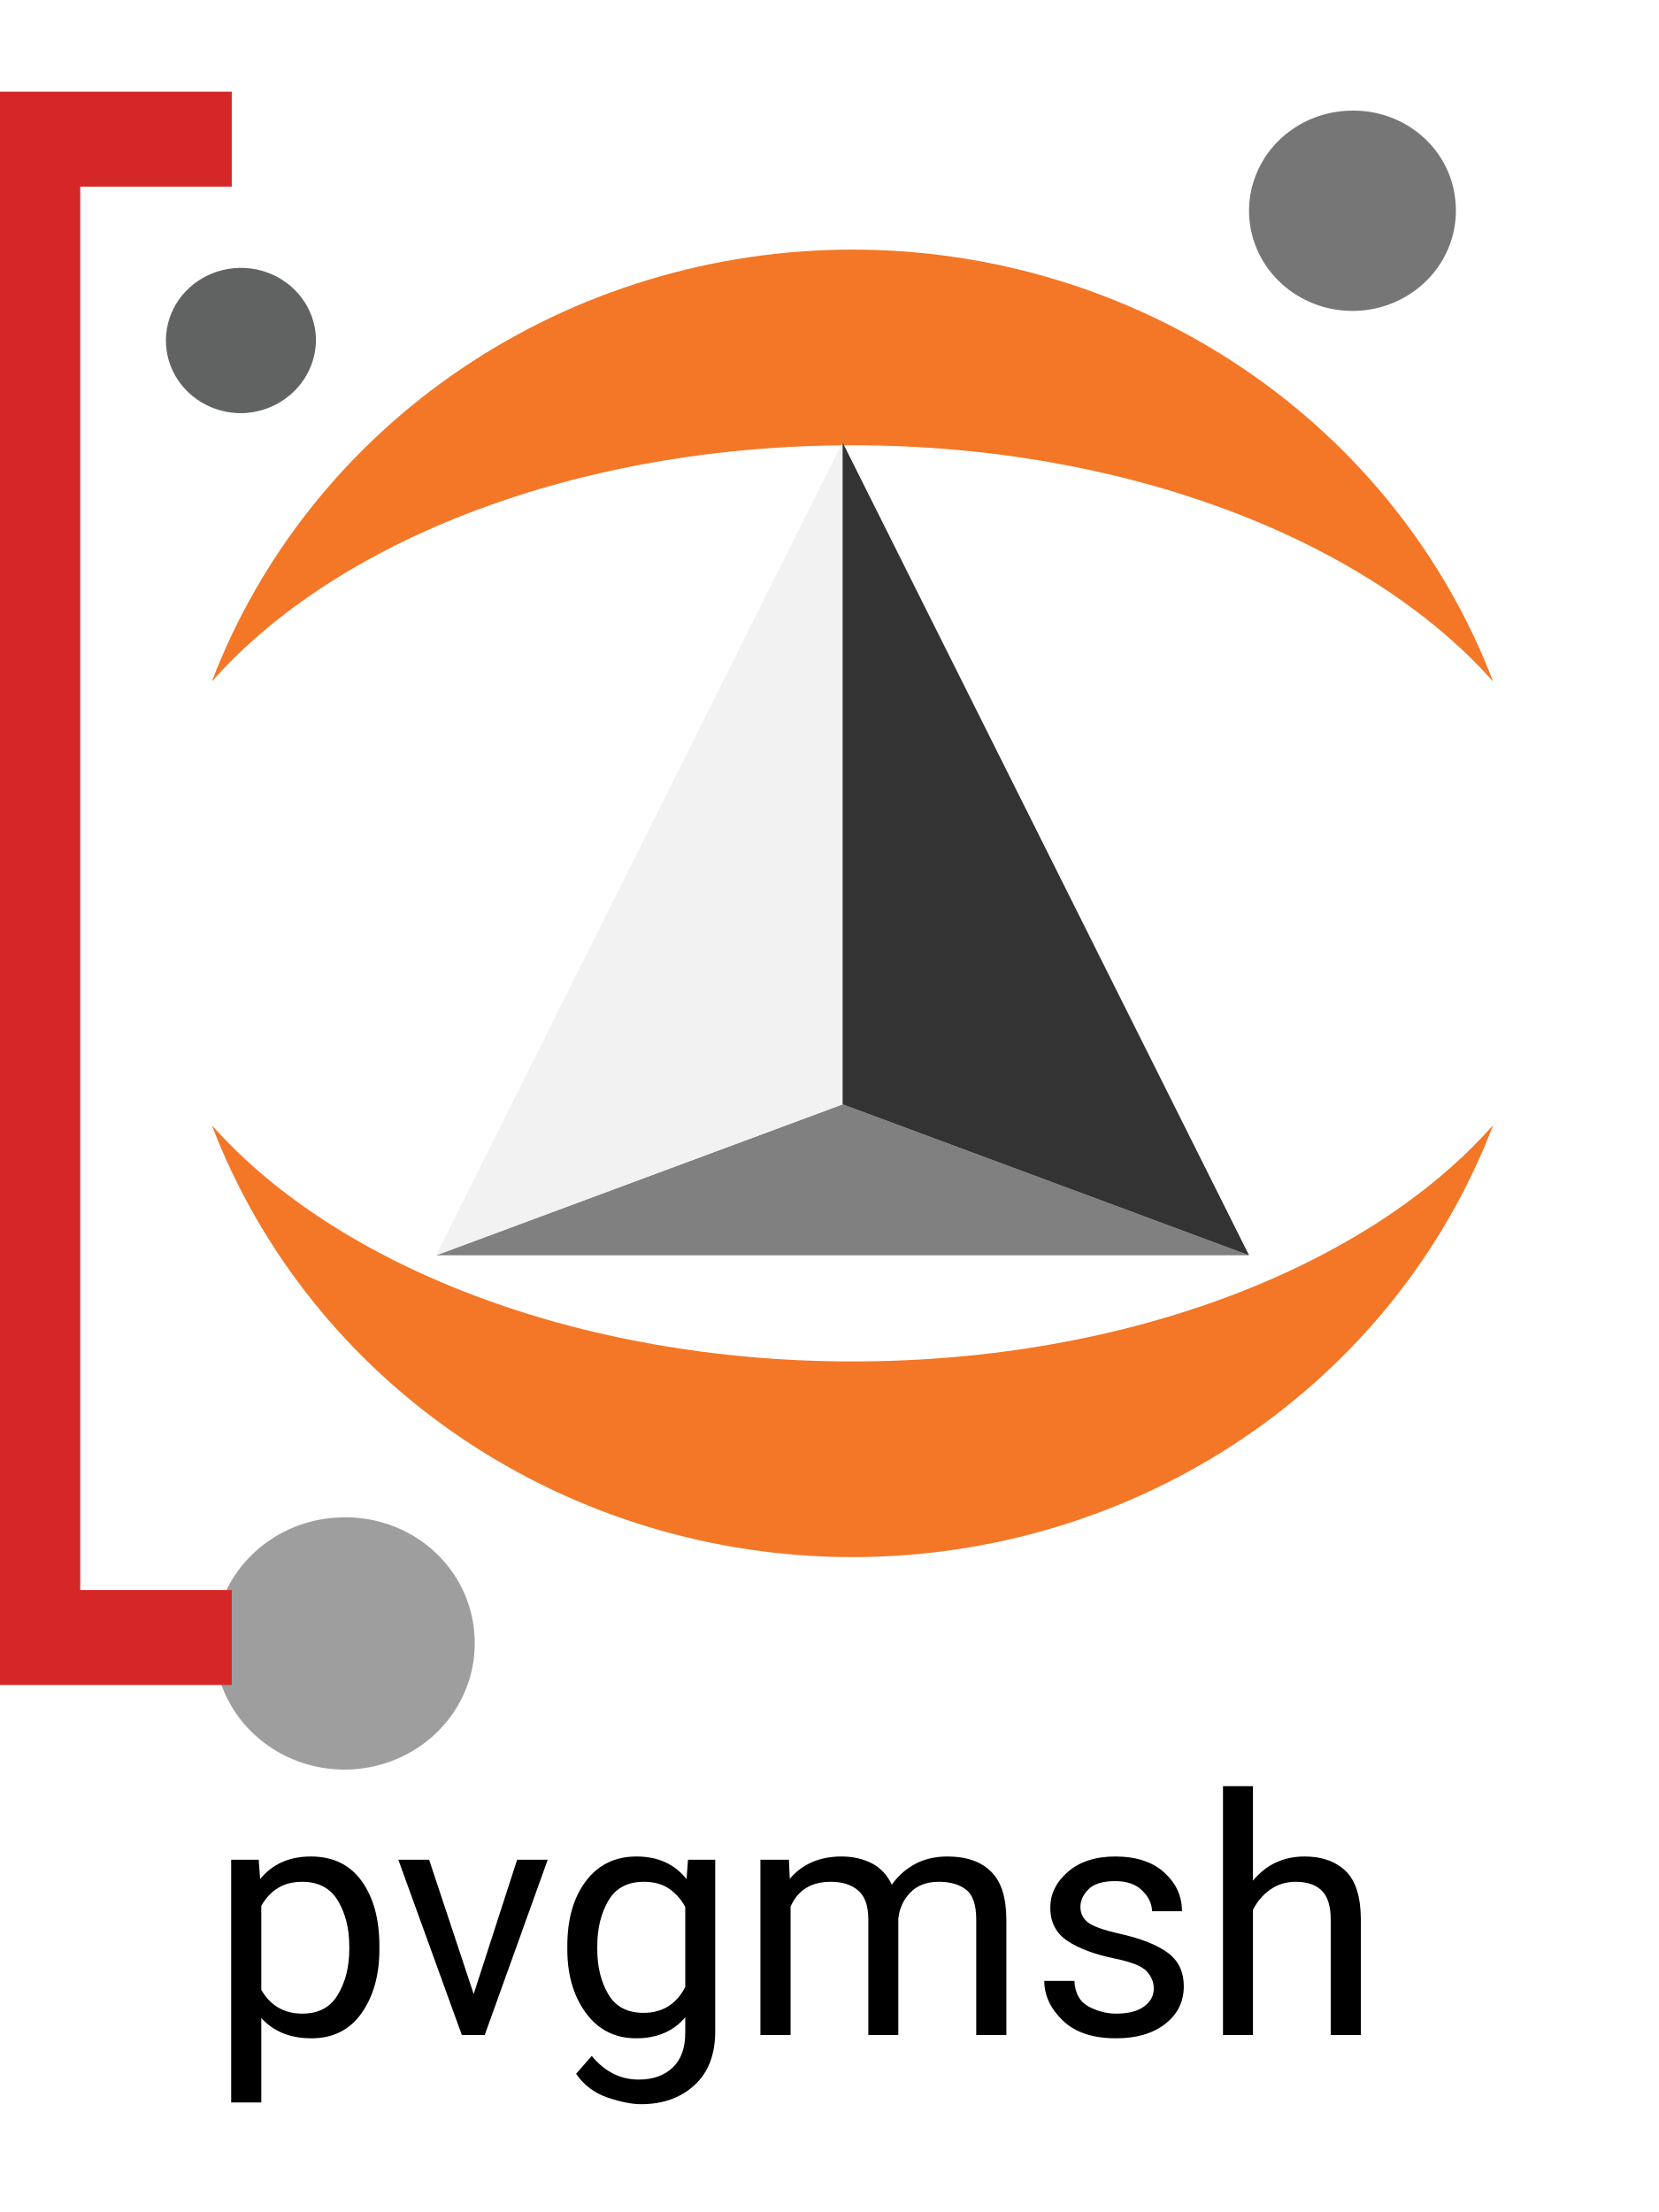
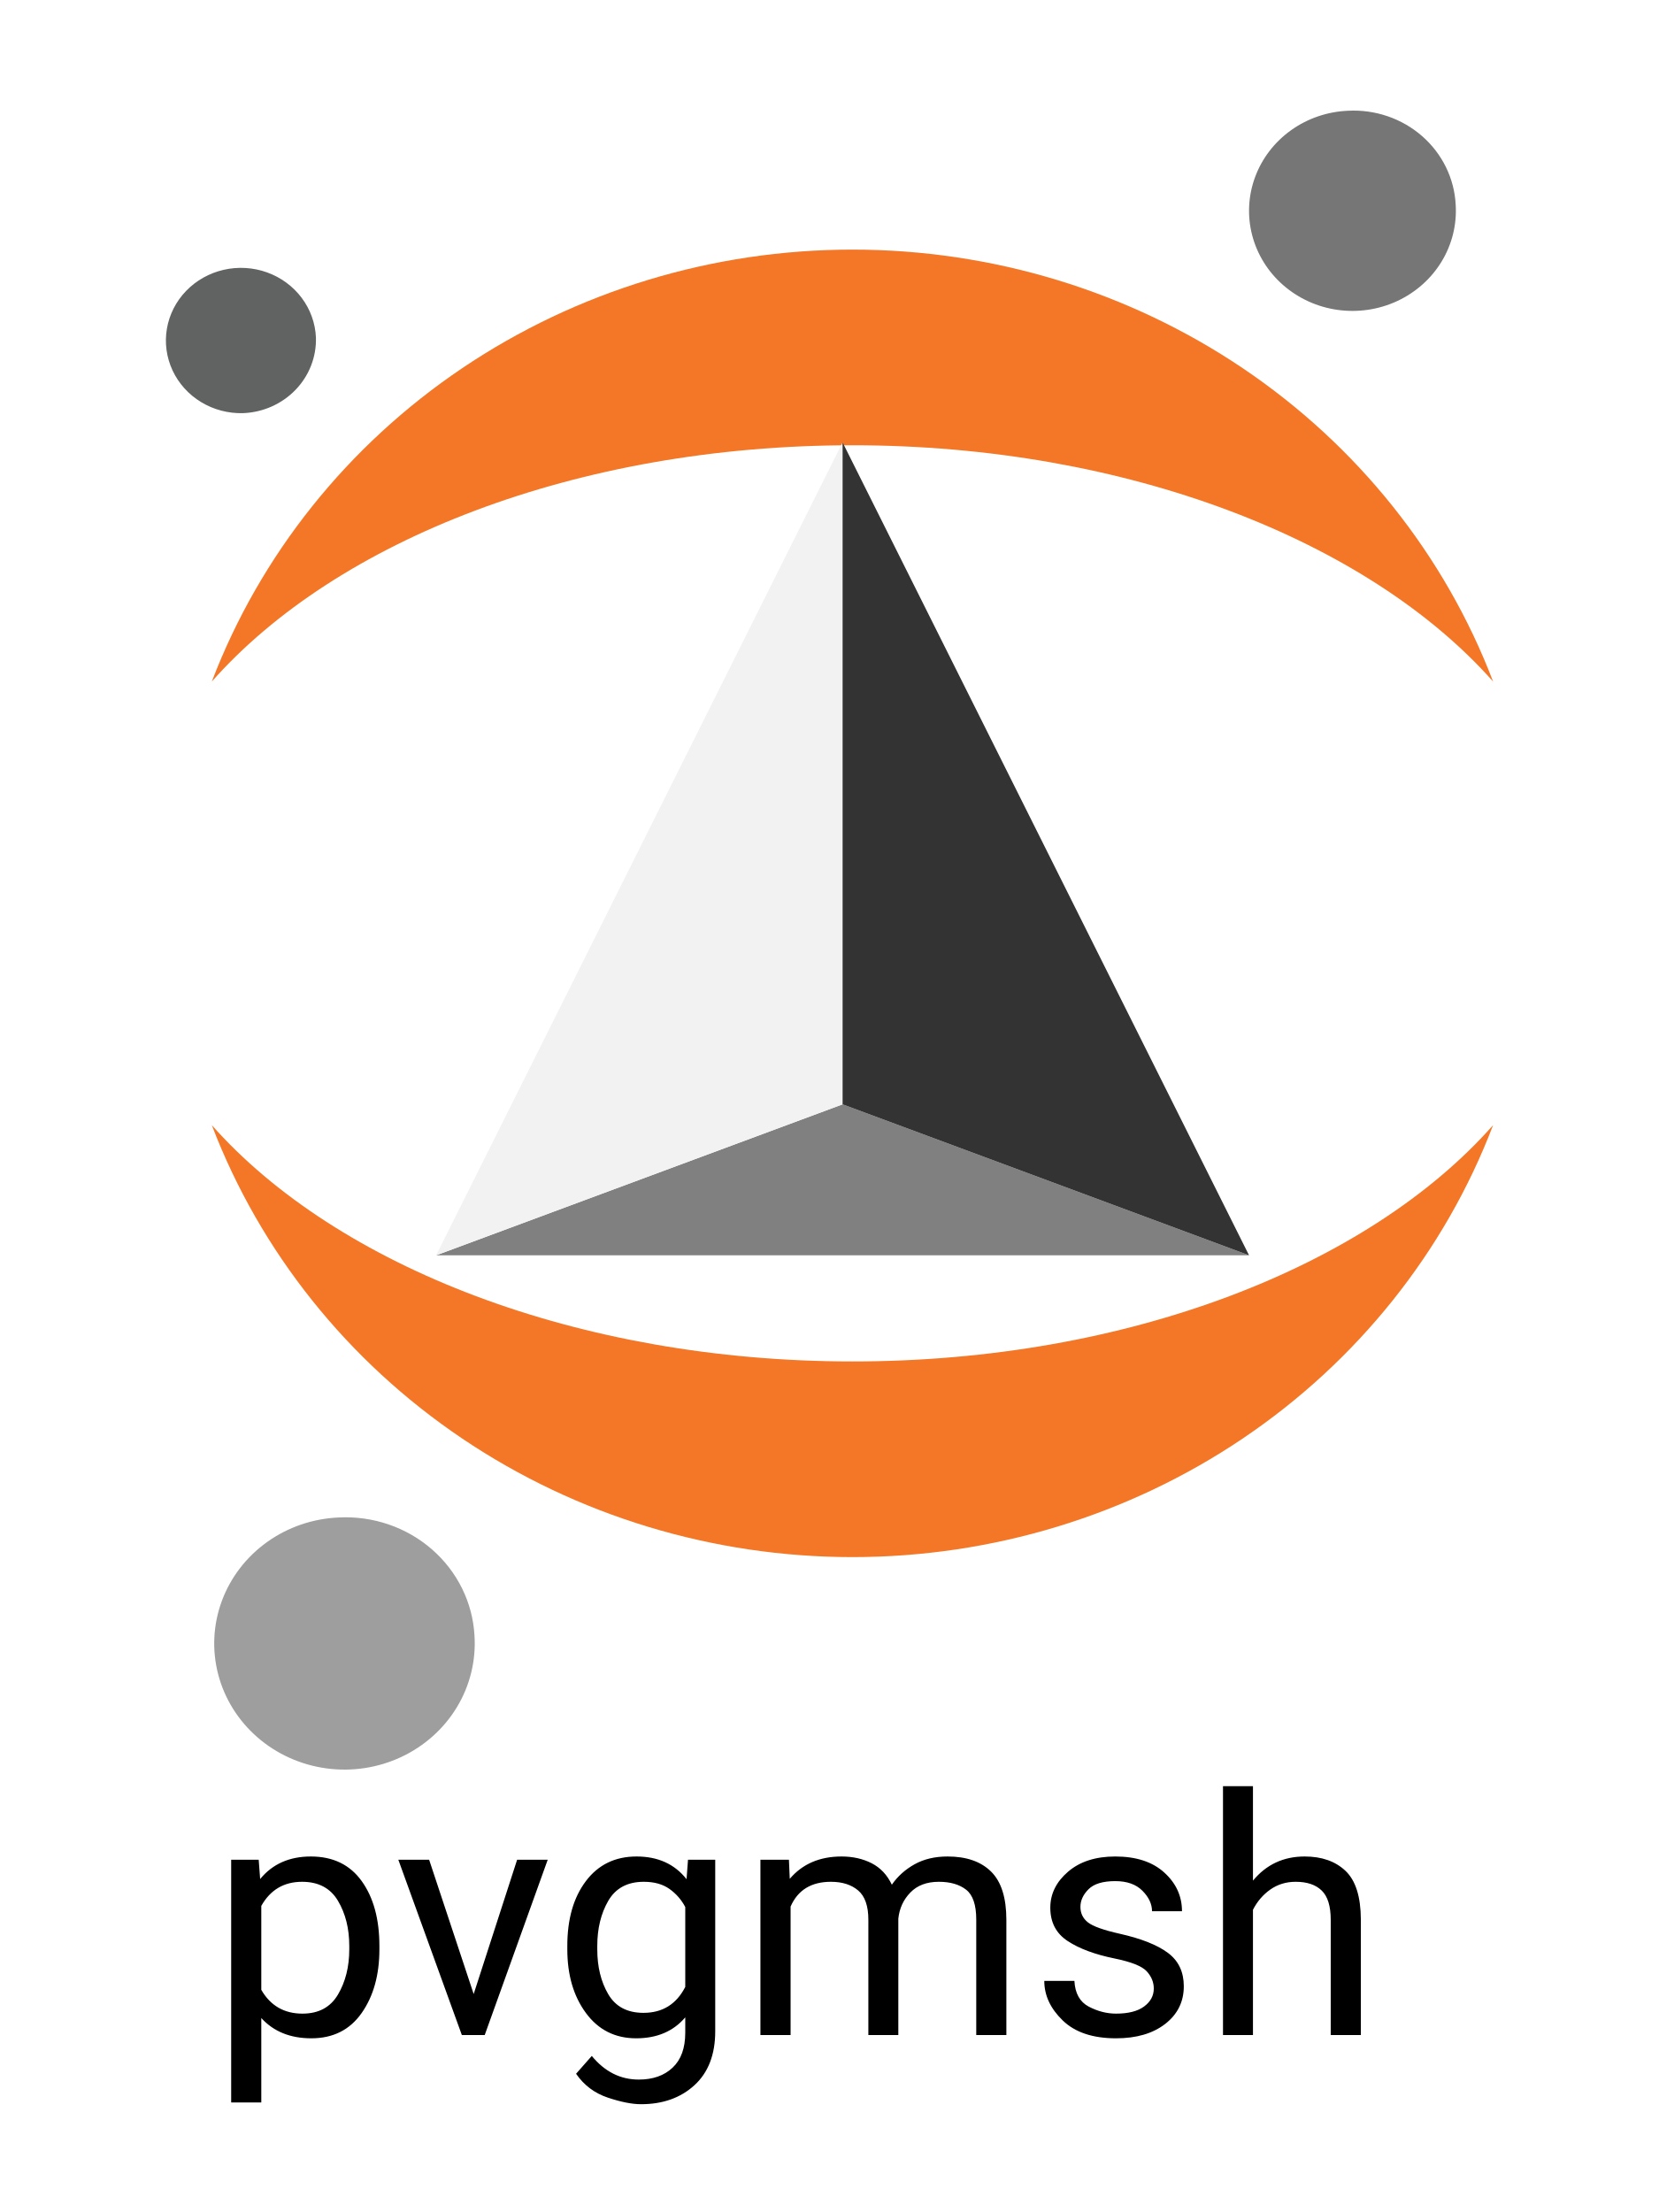
<svg xmlns="http://www.w3.org/2000/svg" viewBox="0 0 500 600" text-anchor="middle" version="1.1" width="150" height="200">
  <path d="M 438.724 28.354 C 439.102 34.334 437.632 40.288 434.503 45.457 C 431.373 50.626 426.725 54.776 421.151 57.378 C 415.576 59.98 409.328 60.917 403.202 60.069 C 397.076 59.221 391.35 56.627 386.752 52.617 C 382.154 48.606 378.893 43.362 377.385 37.551 C 375.876 31.74 376.189 25.626 378.282 19.987 C 380.375 14.349 384.154 9.441 389.138 5.89 C 394.122 2.338 400.086 0.303 406.268 0.045 C 410.322 -0.171 414.379 0.391 418.208 1.699 C 422.036 3.006 425.56 5.034 428.576 7.665 C 431.592 10.295 434.042 13.478 435.783 17.028 C 437.525 20.579 438.524 24.428 438.724 28.354 Z" fill="#767677" style="mix-blend-mode: normal;" />
  <path d="M 256.919 376.988 C 174.17 376.988 101.443 348.234 63.838 305.771 C 78.429 343.971 104.756 376.927 139.276 400.202 C 173.797 423.477 214.854 435.954 256.919 435.954 C 298.985 435.954 340.041 423.477 374.562 400.202 C 409.082 376.927 435.409 343.971 450 305.771 C 412.488 348.234 340.036 376.988 256.919 376.988 Z" fill="#F37726" style="mix-blend-mode: normal;" />
  <path d="M 256.919 100.862 C 339.668 100.862 412.396 129.616 450 172.078 C 435.409 133.878 409.082 100.923 374.562 77.648 C 340.041 54.372 298.985 41.895 256.919 41.895 C 214.854 41.895 173.797 54.372 139.276 77.648 C 104.756 100.923 78.429 133.878 63.838 172.078 C 101.443 129.527 173.803 100.862 256.919 100.862 Z" fill="#F37726" style="mix-blend-mode: normal;" />
  <path d="M 143.005 459.622 C 143.49 467.155 141.649 474.657 137.714 481.173 C 133.78 487.689 127.932 492.923 120.914 496.209 C 113.896 499.495 106.027 500.684 98.309 499.624 C 90.591 498.564 83.373 495.304 77.576 490.258 C 71.779 485.213 67.664 478.611 65.756 471.293 C 63.848 463.975 64.233 456.273 66.862 449.167 C 69.491 442.062 74.246 435.876 80.52 431.396 C 86.793 426.916 94.302 424.346 102.09 424.014 C 107.192 423.749 112.297 424.461 117.115 426.108 C 121.932 427.754 126.367 430.304 130.167 433.611 C 133.966 436.917 137.056 440.917 139.259 445.38 C 141.461 449.843 142.735 454.682 143.005 459.622 Z" fill="#9E9E9E" style="mix-blend-mode: normal;" />
  <path d="M 73.242 91.185 C 68.784 91.304 64.388 90.144 60.608 87.851 C 56.828 85.558 53.833 82.234 51.999 78.297 C 50.166 74.36 49.575 69.986 50.302 65.725 C 51.029 61.464 53.041 57.507 56.085 54.35 C 59.129 51.193 63.069 48.978 67.41 47.984 C 71.75 46.989 76.297 47.259 80.48 48.761 C 84.662 50.262 88.293 52.927 90.915 56.421 C 93.537 59.914 95.034 64.081 95.217 68.396 C 95.391 74.23 93.181 79.896 89.067 84.163 C 84.953 88.43 79.266 90.953 73.242 91.185 Z" fill="#616262" style="mix-blend-mode: normal;" />
-   <g transform="matrix(9.8,0,0,9.8,-55.0,352.0)" style="fill:#808080;fill-opacity:1;stroke:#808080">
-     <path d="M 12.24,12 H 5.66 v -48 h 6.58 v 1.92 H 7.58 v 44.16 h 4.66 z" fill="#404040" style="fill:#d62728;fill-opacity:1;stroke:#d62728" />
-   </g>
  <text xml:space="preserve" style="font-size:100px;font-family:Roboto;fill:#000000;stroke:none" x="215" y="580">
    <tspan> pvgmsh </tspan>
  </text>
  <g transform="matrix(1, 0, 0, 1, -217.8543, 76.31001)">
    <path style="fill:#808080;fill-opacity:1;stroke:none;stroke-width:0" d="M 349.299 268.69 L 471.799 223.19 L 594.299 268.69 L 349.299 268.69 Z" />
    <path style="fill:#f2f2f2;fill-opacity:1;stroke:none;stroke-width:0" d="M 349.299 268.69 L 471.799 223.19 L 471.799 23.69 L 349.299 268.69 Z" />
    <path style="fill:#333333;fill-opacity:1;stroke:none;stroke-width:0" d="M 594.299 268.69 L 471.799 223.19 L 471.799 23.69 L 594.299 268.69 Z" />
  </g>
</svg>
